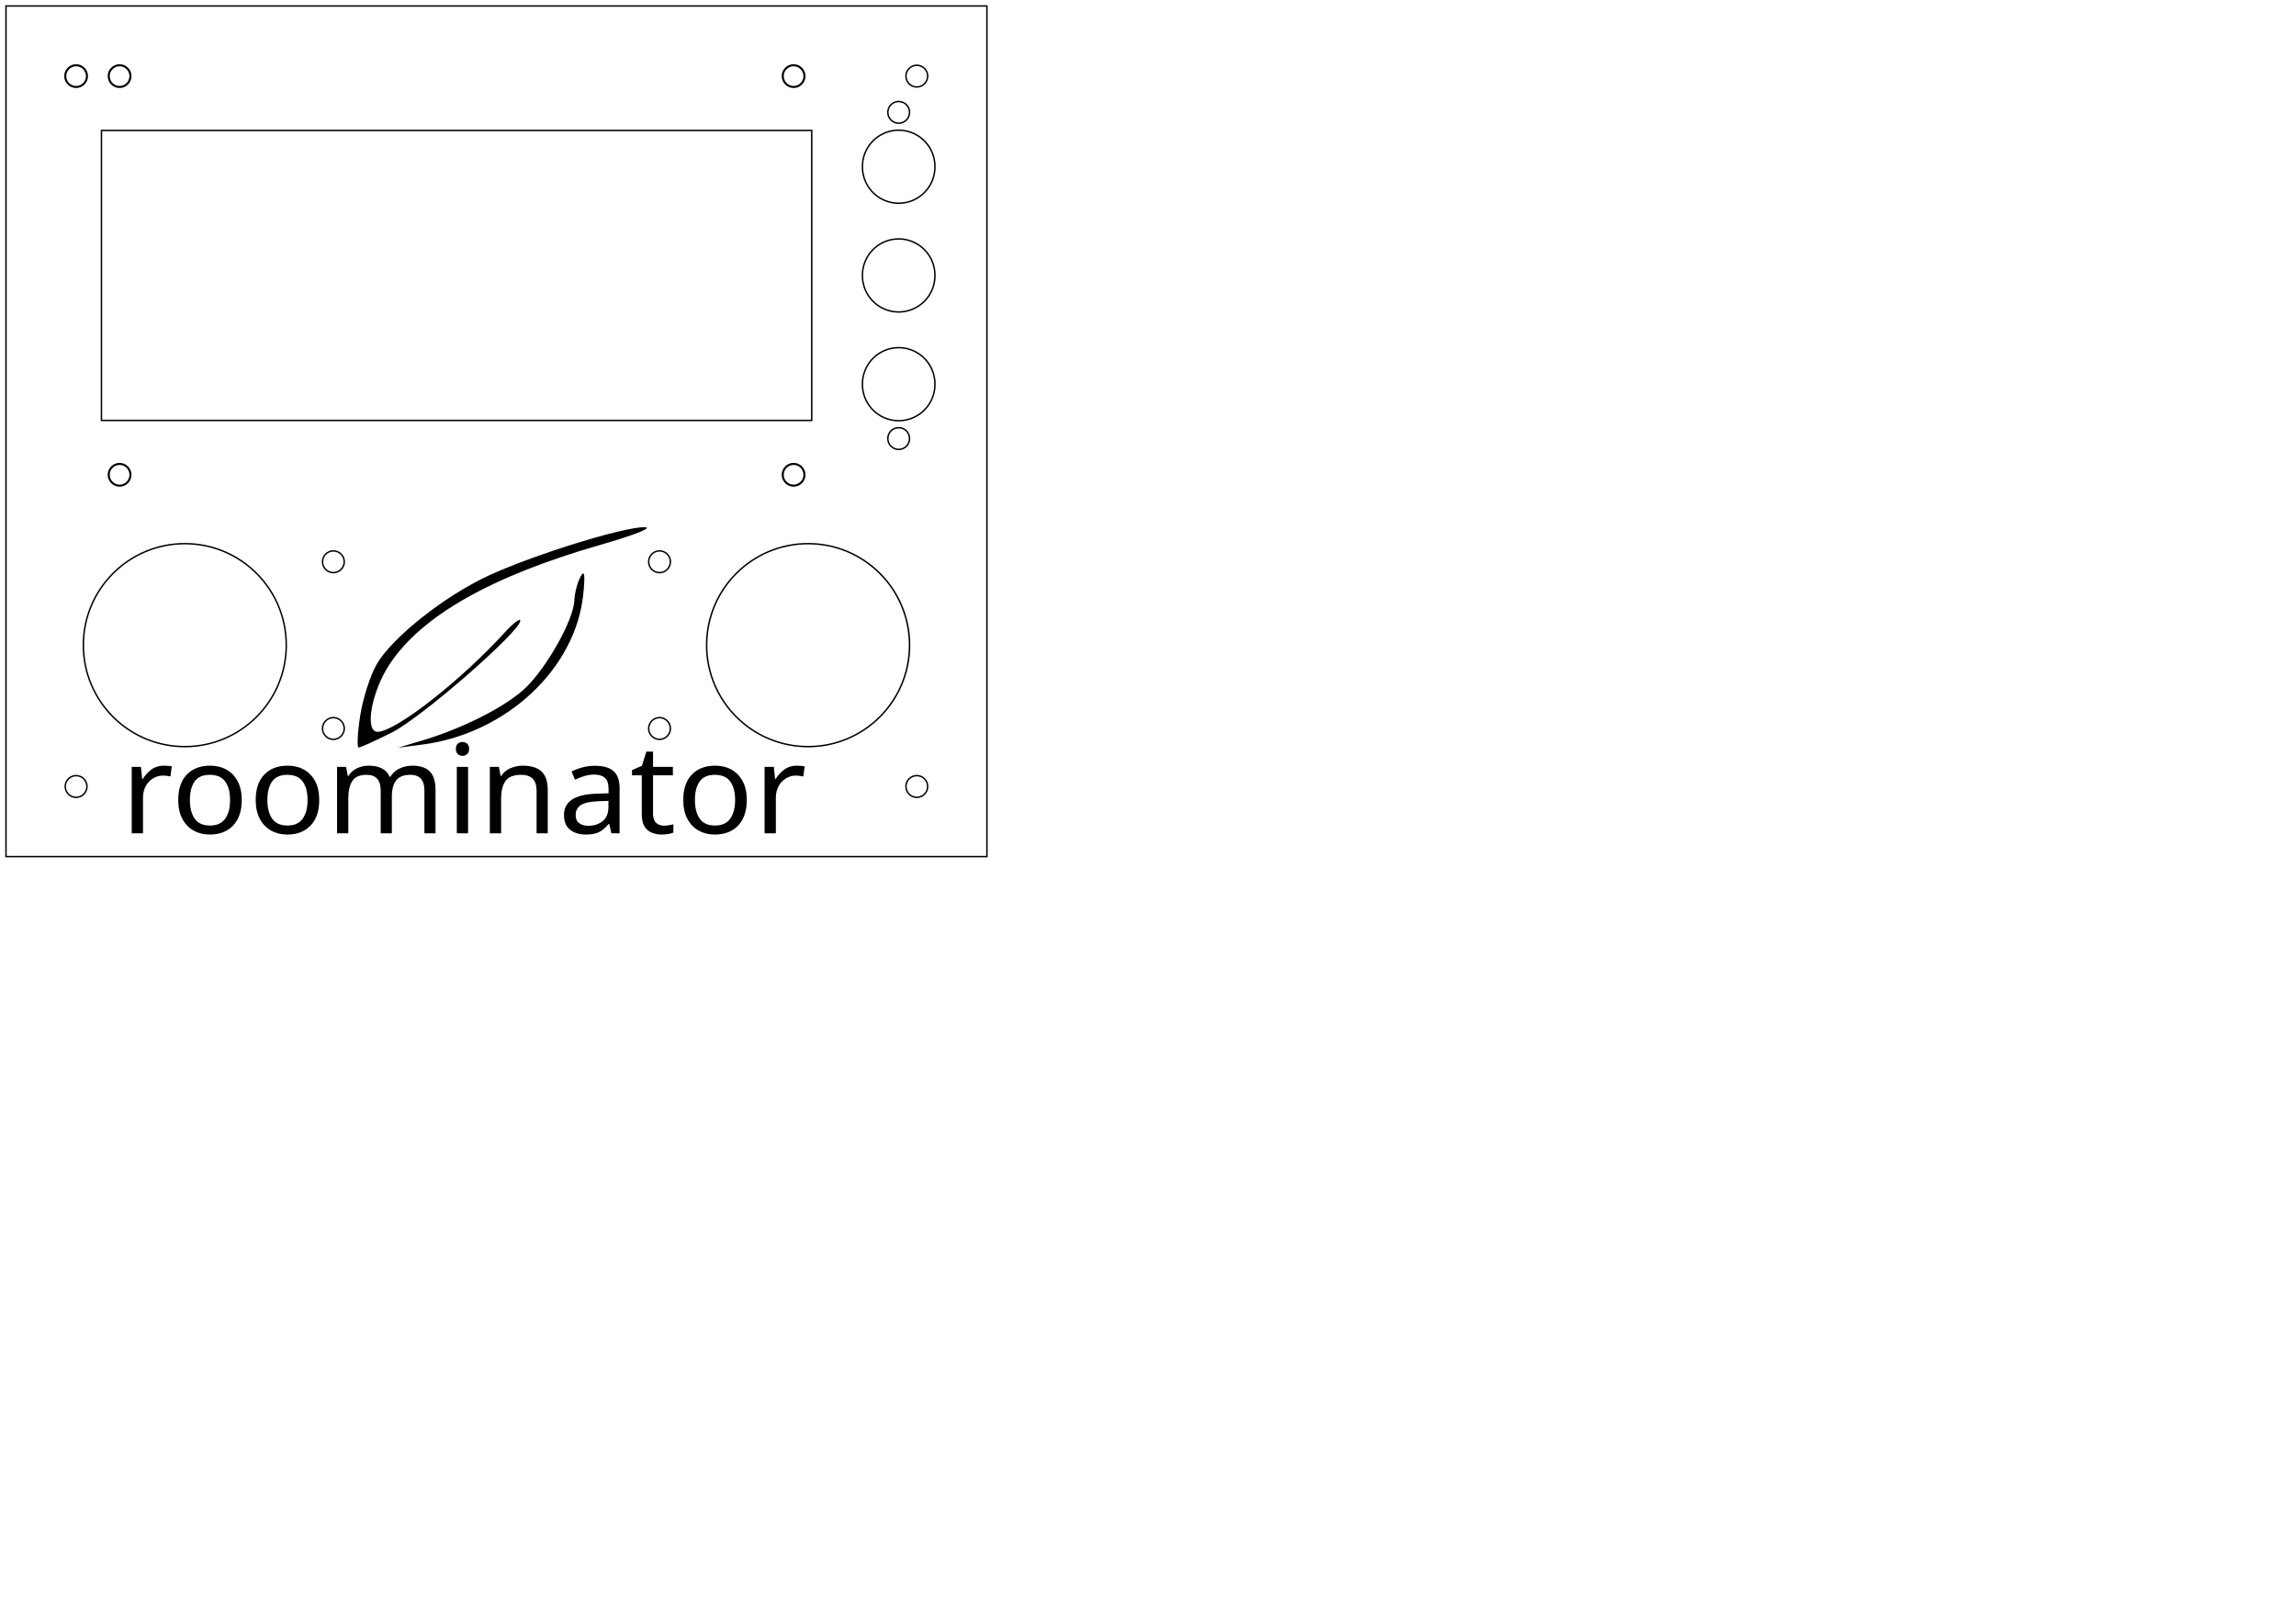
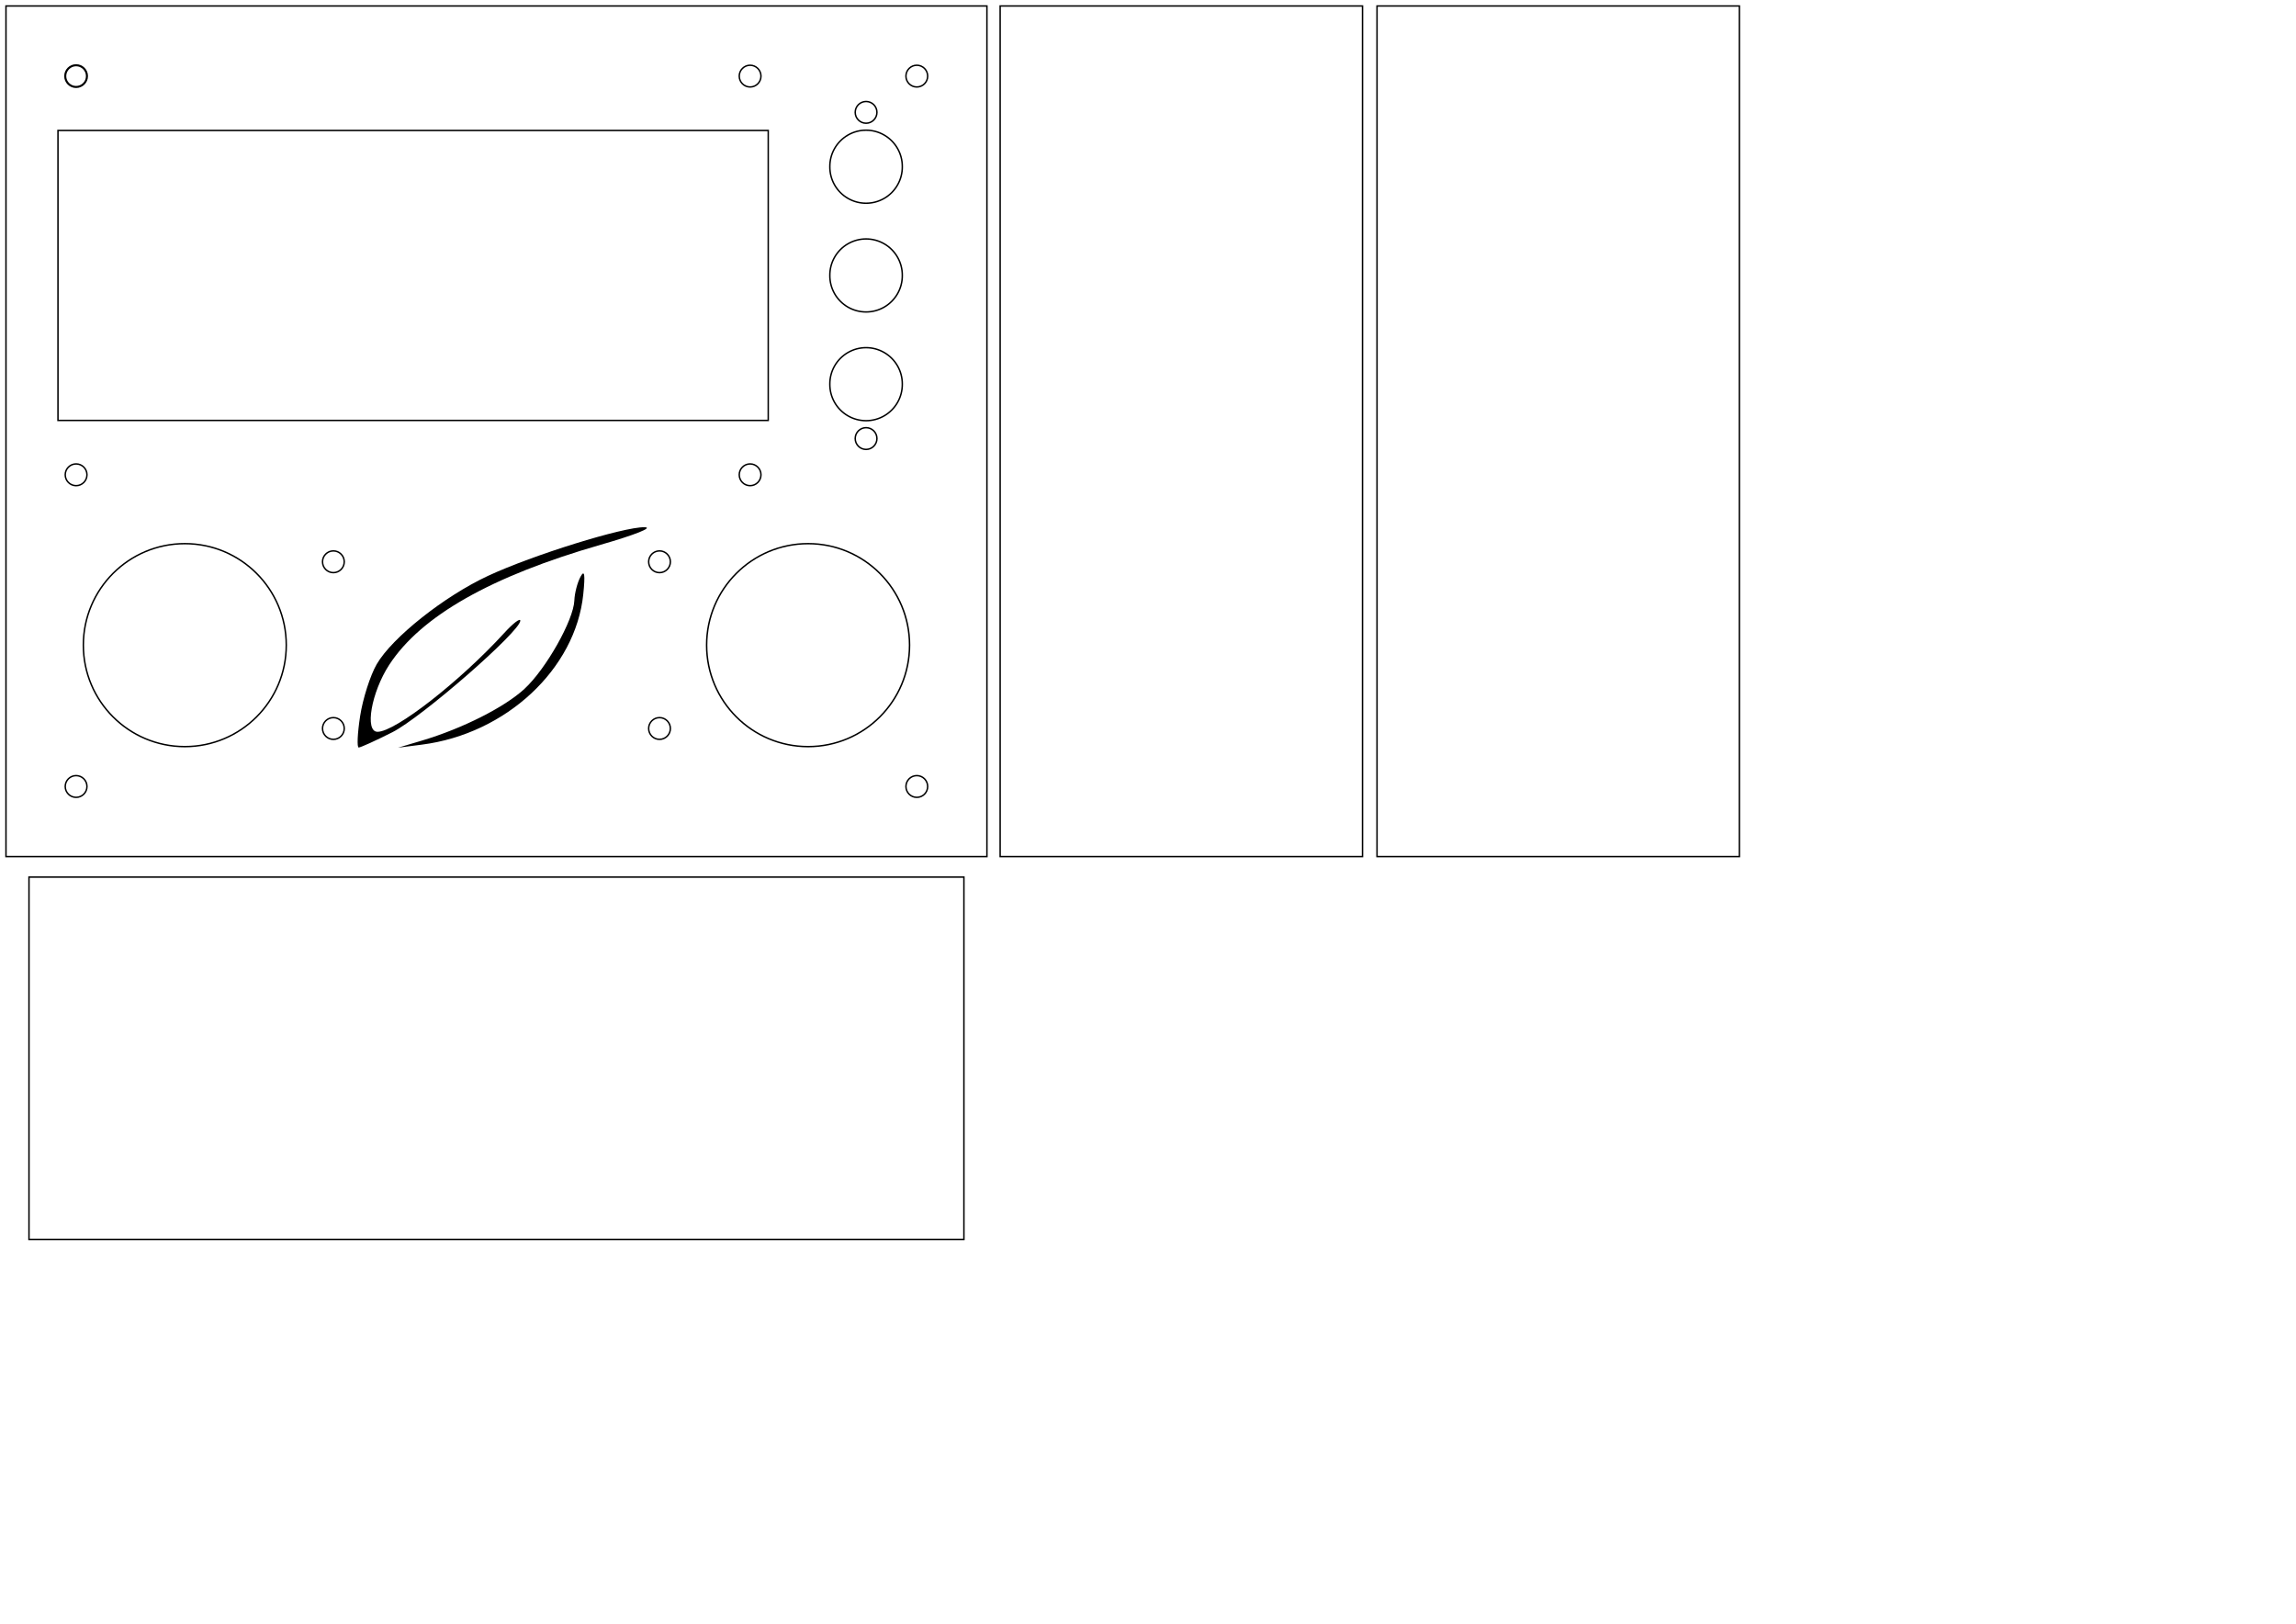
<svg xmlns="http://www.w3.org/2000/svg" width="297mm" height="210mm" id="svg2998" version="1.1">
  <defs id="defs3000" />
-   <g id="layer1">
-     <path style="fill:none;fill-rule:evenodd;stroke:#000000;stroke-width:1px;stroke-linecap:butt;stroke-linejoin:miter;stroke-opacity:1" id="path3025" d="m 42.52,37.205 a 5.315,5.315 0 1 1 -10.63,0 5.315,5.315 0 1 1 10.63,0 z" />
-     <path style="fill:none;fill-rule:evenodd;stroke:#000000;stroke-width:1px;stroke-linecap:butt;stroke-linejoin:miter;stroke-opacity:1" id="path3033" d="m 63.78,37.205 a 5.315,5.315 0 1 1 -10.63,0 5.315,5.315 0 1 1 10.63,0 z" />
-     <path style="fill:none;fill-rule:evenodd;stroke:#000000;stroke-width:1px;stroke-linecap:butt;stroke-linejoin:miter;stroke-opacity:1" id="path3039" d="m 393.307,37.205 a 5.315,5.315 0 1 1 -10.63,0 5.315,5.315 0 1 1 10.63,0 z" />
-     <path style="fill:none;fill-rule:evenodd;stroke:#000000;stroke-width:1px;stroke-linecap:butt;stroke-linejoin:miter;stroke-opacity:1" id="path3090" d="m 63.78,232.087 a 5.315,5.315 0 1 1 -10.63,0 5.315,5.315 0 1 1 10.63,0 z" />
-     <path style="fill:none;fill-rule:evenodd;stroke:#000000;stroke-width:1px;stroke-linecap:butt;stroke-linejoin:miter;stroke-opacity:1" id="path3092" d="m 393.307,232.087 a 5.315,5.315 0 1 1 -10.63,0 5.315,5.315 0 1 1 10.63,0 z" />
+   <g id="layer1" style="display:inline">
+     <path style="fill:none;stroke:#000000;stroke-width:1px;stroke-linecap:butt;stroke-linejoin:miter;stroke-opacity:1" id="path3025" d="m 42.52,37.205 a 5.315,5.315 0 1 1 -10.63,0 5.315,5.315 0 1 1 10.63,0 z" />
    <path style="fill:none;stroke:#000000;stroke-width:0.709;stroke-miterlimit:4;stroke-opacity:1;stroke-dasharray:none" id="path3900" d="m 453.543,37.205 a 5.315,5.315 0 1 1 -10.63,0 5.315,5.315 0 1 1 10.63,0 z" />
    <path style="fill:none;stroke:#000000;stroke-width:0.709;stroke-miterlimit:4;stroke-opacity:1;stroke-dasharray:none" id="path3922" d="m 139.961,315.354 a 49.606,49.606 0 1 1 -99.213,0 49.606,49.606 0 1 1 99.213,0 z" />
    <path style="fill:none;stroke:#000000;stroke-width:0.709;stroke-miterlimit:4;stroke-opacity:1;stroke-dasharray:none" id="path3928" d="m 442.913,315.354 a 48.72,49.606 0 1 1 -97.441,0 48.72,49.606 0 1 1 97.441,0 z" transform="matrix(1.018182,0,0,1,-6.281351,0)" />
    <path style="fill:none;stroke:#000000;stroke-width:0.709;stroke-miterlimit:4;stroke-opacity:1;stroke-dasharray:none" id="path3932" d="m 453.543,384.449 a 5.315,5.315 0 1 1 -10.63,0 5.315,5.315 0 1 1 10.63,0 z" />
    <path style="fill:none;stroke:#000000;stroke-width:0.709;stroke-miterlimit:4;stroke-opacity:1;stroke-dasharray:none" id="path3934" d="m 42.52,384.449 a 5.315,5.315 0 1 1 -10.63,0 5.315,5.315 0 1 1 10.63,0 z" />
    <path style="fill:none;stroke:#000000;stroke-width:0.709;stroke-miterlimit:4;stroke-opacity:1;stroke-dasharray:none" id="path3952" d="m 168.307,356.102 a 5.315,5.315 0 1 1 -10.63,0 5.315,5.315 0 1 1 10.63,0 z" />
    <path style="fill:none;stroke:#000000;stroke-width:0.709;stroke-miterlimit:4;stroke-opacity:1;stroke-dasharray:none" id="path3954" d="m 168.307,274.606 a 5.315,5.315 0 1 1 -10.63,0 5.315,5.315 0 1 1 10.63,0 z" />
    <path style="fill:none;stroke:#000000;stroke-width:0.709;stroke-miterlimit:4;stroke-opacity:1;stroke-dasharray:none" id="path3956" d="m 327.756,274.606 a 5.315,5.315 0 1 1 -10.63,0 5.315,5.315 0 1 1 10.63,0 z" />
    <path style="fill:none;stroke:#000000;stroke-width:0.709;stroke-miterlimit:4;stroke-opacity:1;stroke-dasharray:none" id="path3958" d="m 327.756,356.102 a 5.315,5.315 0 1 1 -10.63,0 5.315,5.315 0 1 1 10.63,0 z" />
    <path style="fill:#000000" d="m 176.08,349.968 c 1.32,-8.5 4.964,-19.881 8.098,-25.291 7.54,-13.016 32.932,-33.172 54.384,-43.17 21.857,-10.187 66.343,-24.011 76.564,-23.792 4.473,0.096 -4.625,3.733 -21.377,8.546 -53.664,15.419 -87.924,34.869 -103.471,58.742 -8.753,13.442 -12.108,32.714 -5.694,32.714 8.71,0 40.398,-24.719 61.988,-48.355 4.293,-4.699 7.805,-7.377 7.805,-5.95 0,5.238 -48.251,47.295 -62.545,54.515 -8.108,4.096 -15.509,7.458 -16.447,7.471 -0.938,0.011 -0.625,-6.93 0.695,-15.43 z m 30.174,12.053 c 19.728,-5.865 40.381,-16.272 50.132,-25.264 10.567,-9.743 24.066,-33.657 24.415,-43.251 0.128,-3.532 1.477,-8.733 2.997,-11.558 1.975,-3.67 2.364,-1.231 1.364,8.546 -3.738,36.532 -37.771,68.234 -78.908,73.501 l -11.666,1.494 11.666,-3.468 z" id="path4024" />
    <path style="fill:#000000" d="" id="path4022" />
    <rect style="fill:none;stroke:#000000;stroke-width:0.709;stroke-miterlimit:4;stroke-opacity:1;stroke-dasharray:none" id="rect4275" width="479.587" height="415.807" x="2.923" y="2.923" />
-     <rect style="fill:none;stroke:#000000;stroke-width:0.709;stroke-miterlimit:4;stroke-opacity:1;stroke-dasharray:none" id="rect4281" width="347.244" height="141.732" x="49.606" y="63.78" />
-     <path style="fill:none;stroke:#000000;stroke-width:0.709;stroke-miterlimit:4;stroke-opacity:1;stroke-dasharray:none" id="path4285" d="m 457.087,134.646 a 17.717,17.717 0 1 1 -35.433,0 17.717,17.717 0 1 1 35.433,0 z" />
-     <path style="fill:none;stroke:#000000;stroke-width:0.709;stroke-miterlimit:4;stroke-opacity:1;stroke-dasharray:none" id="path4287" d="m 457.087,81.496 a 17.717,17.717 0 1 1 -35.433,0 17.717,17.717 0 1 1 35.433,0 z" />
-     <path style="fill:none;stroke:#000000;stroke-width:0.709;stroke-miterlimit:4;stroke-opacity:1;stroke-dasharray:none" id="path4289" d="m 457.087,187.795 a 17.717,17.717 0 1 1 -35.433,0 17.717,17.717 0 1 1 35.433,0 z" />
-     <path style="fill:none;stroke:#000000;stroke-width:0.709;stroke-miterlimit:4;stroke-opacity:1;stroke-dasharray:none" id="path4312" d="m 444.685,54.921 a 5.315,5.315 0 1 1 -10.63,0 5.315,5.315 0 1 1 10.63,0 z" />
-     <path style="fill:none;stroke:#000000;stroke-width:0.709;stroke-miterlimit:4;stroke-opacity:1;stroke-dasharray:none" id="path4318" d="m 444.685,214.37 a 5.315,5.315 0 1 1 -10.63,0 5.315,5.315 0 1 1 10.63,0 z" />
-     <text xml:space="preserve" style="font-size:61.595px;font-style:normal;font-variant:normal;font-weight:normal;font-stretch:normal;text-align:start;line-height:125%;letter-spacing:0px;word-spacing:0px;writing-mode:lr-tb;text-anchor:start;fill:#000000;fill-opacity:1;stroke:none;font-family:Copperplate;-inkscape-font-specification:Copperplate" x="58.104" y="414.136" id="text4320" transform="scale(1.016666,0.9836072)">
-       <tspan id="tspan4322" x="58.104" y="414.136">roominator</tspan>
+     <rect style="fill:none;stroke:#000000;stroke-width:0.709;stroke-miterlimit:4;stroke-opacity:1;stroke-dasharray:none" id="rect4281" width="347.244" height="141.732" x="28.346" y="63.78" />
+     <text xml:space="preserve" style="font-size:61.595px;font-style:normal;font-variant:normal;font-weight:normal;font-stretch:normal;text-align:start;line-height:125%;letter-spacing:0px;word-spacing:0px;writing-mode:lr-tb;text-anchor:start;fill:#000000;fill-opacity:1;stroke:none;font-family:Copperplate;-inkscape-font-specification:Copperplate" x="-376.65" y="2.972" id="text4320" transform="scale(1.016666,0.9836072)">
+       <tspan id="tspan4322" x="-376.65" y="2.972">roominator</tspan>
    </text>
+     <path style="fill:none;stroke:#000000;stroke-width:0.709;stroke-miterlimit:4;stroke-opacity:1;stroke-dasharray:none" id="path3121" d="m 42.52,232.087 a 5.315,5.315 0 1 1 -10.63,0 5.315,5.315 0 1 1 10.63,0 z" />
+     <path style="fill:none;stroke:#000000;stroke-width:0.709;stroke-miterlimit:4;stroke-opacity:1;stroke-dasharray:none" id="path3127" d="m 372.047,232.087 a 5.315,5.315 0 1 1 -10.63,0 5.315,5.315 0 1 1 10.63,0 z" />
+     <path style="fill:none;stroke:#000000;stroke-width:0.709;stroke-miterlimit:4;stroke-opacity:1;stroke-dasharray:none" id="path3129" d="m 372.047,37.205 a 5.315,5.315 0 1 1 -10.63,0 5.315,5.315 0 1 1 10.63,0 z" />
+     <path style="fill:none;stroke:#000000;stroke-width:0.709;stroke-miterlimit:4;stroke-opacity:1;stroke-dasharray:none" id="path3133" d="m 441.142,81.496 a 17.717,17.717 0 1 1 -35.433,0 17.717,17.717 0 1 1 35.433,0 z" />
+     <path style="fill:none;stroke:#000000;stroke-width:0.709;stroke-miterlimit:4;stroke-opacity:1;stroke-dasharray:none" id="path3135" d="m 441.142,134.646 a 17.717,17.717 0 1 1 -35.433,0 17.717,17.717 0 1 1 35.433,0 z" />
+     <path style="fill:none;stroke:#000000;stroke-width:0.709;stroke-miterlimit:4;stroke-opacity:1;stroke-dasharray:none" id="path3137" d="m 441.142,187.795 a 17.717,17.717 0 1 1 -35.433,0 17.717,17.717 0 1 1 35.433,0 z" />
+     <path style="fill:none;stroke:#000000;stroke-width:0.709;stroke-miterlimit:4;stroke-opacity:1;stroke-dasharray:none" id="path3139" d="m 428.74,54.921 a 5.315,5.315 0 1 1 -10.63,0 5.315,5.315 0 1 1 10.63,0 z" />
+     <path style="fill:none;stroke:#000000;stroke-width:0.709;stroke-miterlimit:4;stroke-opacity:1;stroke-dasharray:none" id="path3141" d="m 428.74,214.37 a 5.315,5.315 0 1 1 -10.63,0 5.315,5.315 0 1 1 10.63,0 z" />
+     <path style="fill:none;stroke:#000000;stroke-width:0.709;stroke-miterlimit:4;stroke-opacity:1;stroke-dasharray:none" d="m -118.657,-96.475 0,35.406 11.25,0 0,-17.719 11.219,0 0,17.719 31.875,0 0,-35.406 -31.875,0 -11.219,0 -11.25,0 z m 38.406,12.375 c 2.935,0 5.312,2.377 5.312,5.312 0,2.935 -2.377,5.344 -5.312,5.344 -2.935,0 -5.312,-2.408 -5.312,-5.344 0,-2.935 2.377,-5.312 5.312,-5.312 z" id="path3224" />
+     <path id="path3278" d="m -148.928,-71.198 c -4.892,0 -8.844,3.951 -8.844,8.844 0,4.892 3.951,8.875 8.844,8.875 4.892,0 8.875,-3.983 8.875,-8.875 0,-4.892 -3.983,-8.844 -8.875,-8.844 z m 0,3.531 c 2.935,0 5.312,2.377 5.312,5.312 0,2.935 -2.377,5.312 -5.312,5.312 -2.935,0 -5.312,-2.377 -5.312,-5.312 0,-2.935 2.377,-5.312 5.312,-5.312 z" style="fill:none;stroke:#000000;stroke-width:0.709;stroke-miterlimit:4;stroke-opacity:1;stroke-dasharray:none" />
+     <rect style="fill:none;stroke:#000000;stroke-width:0.709;stroke-miterlimit:4;stroke-opacity:1;stroke-dasharray:none" id="rect3298" width="177.165" height="415.807" x="488.976" y="2.923" />
+     <rect style="fill:none;stroke:#000000;stroke-width:0.709;stroke-miterlimit:4;stroke-opacity:1;stroke-dasharray:none" id="rect3304" width="177.165" height="415.807" x="673.228" y="2.923" />
+     <rect style="fill:none;stroke:#000000;stroke-width:0.709;stroke-miterlimit:4;stroke-opacity:1;stroke-dasharray:none" id="rect3310" width="457.087" height="177.165" x="14.173" y="428.74" />
  </g>
</svg>
